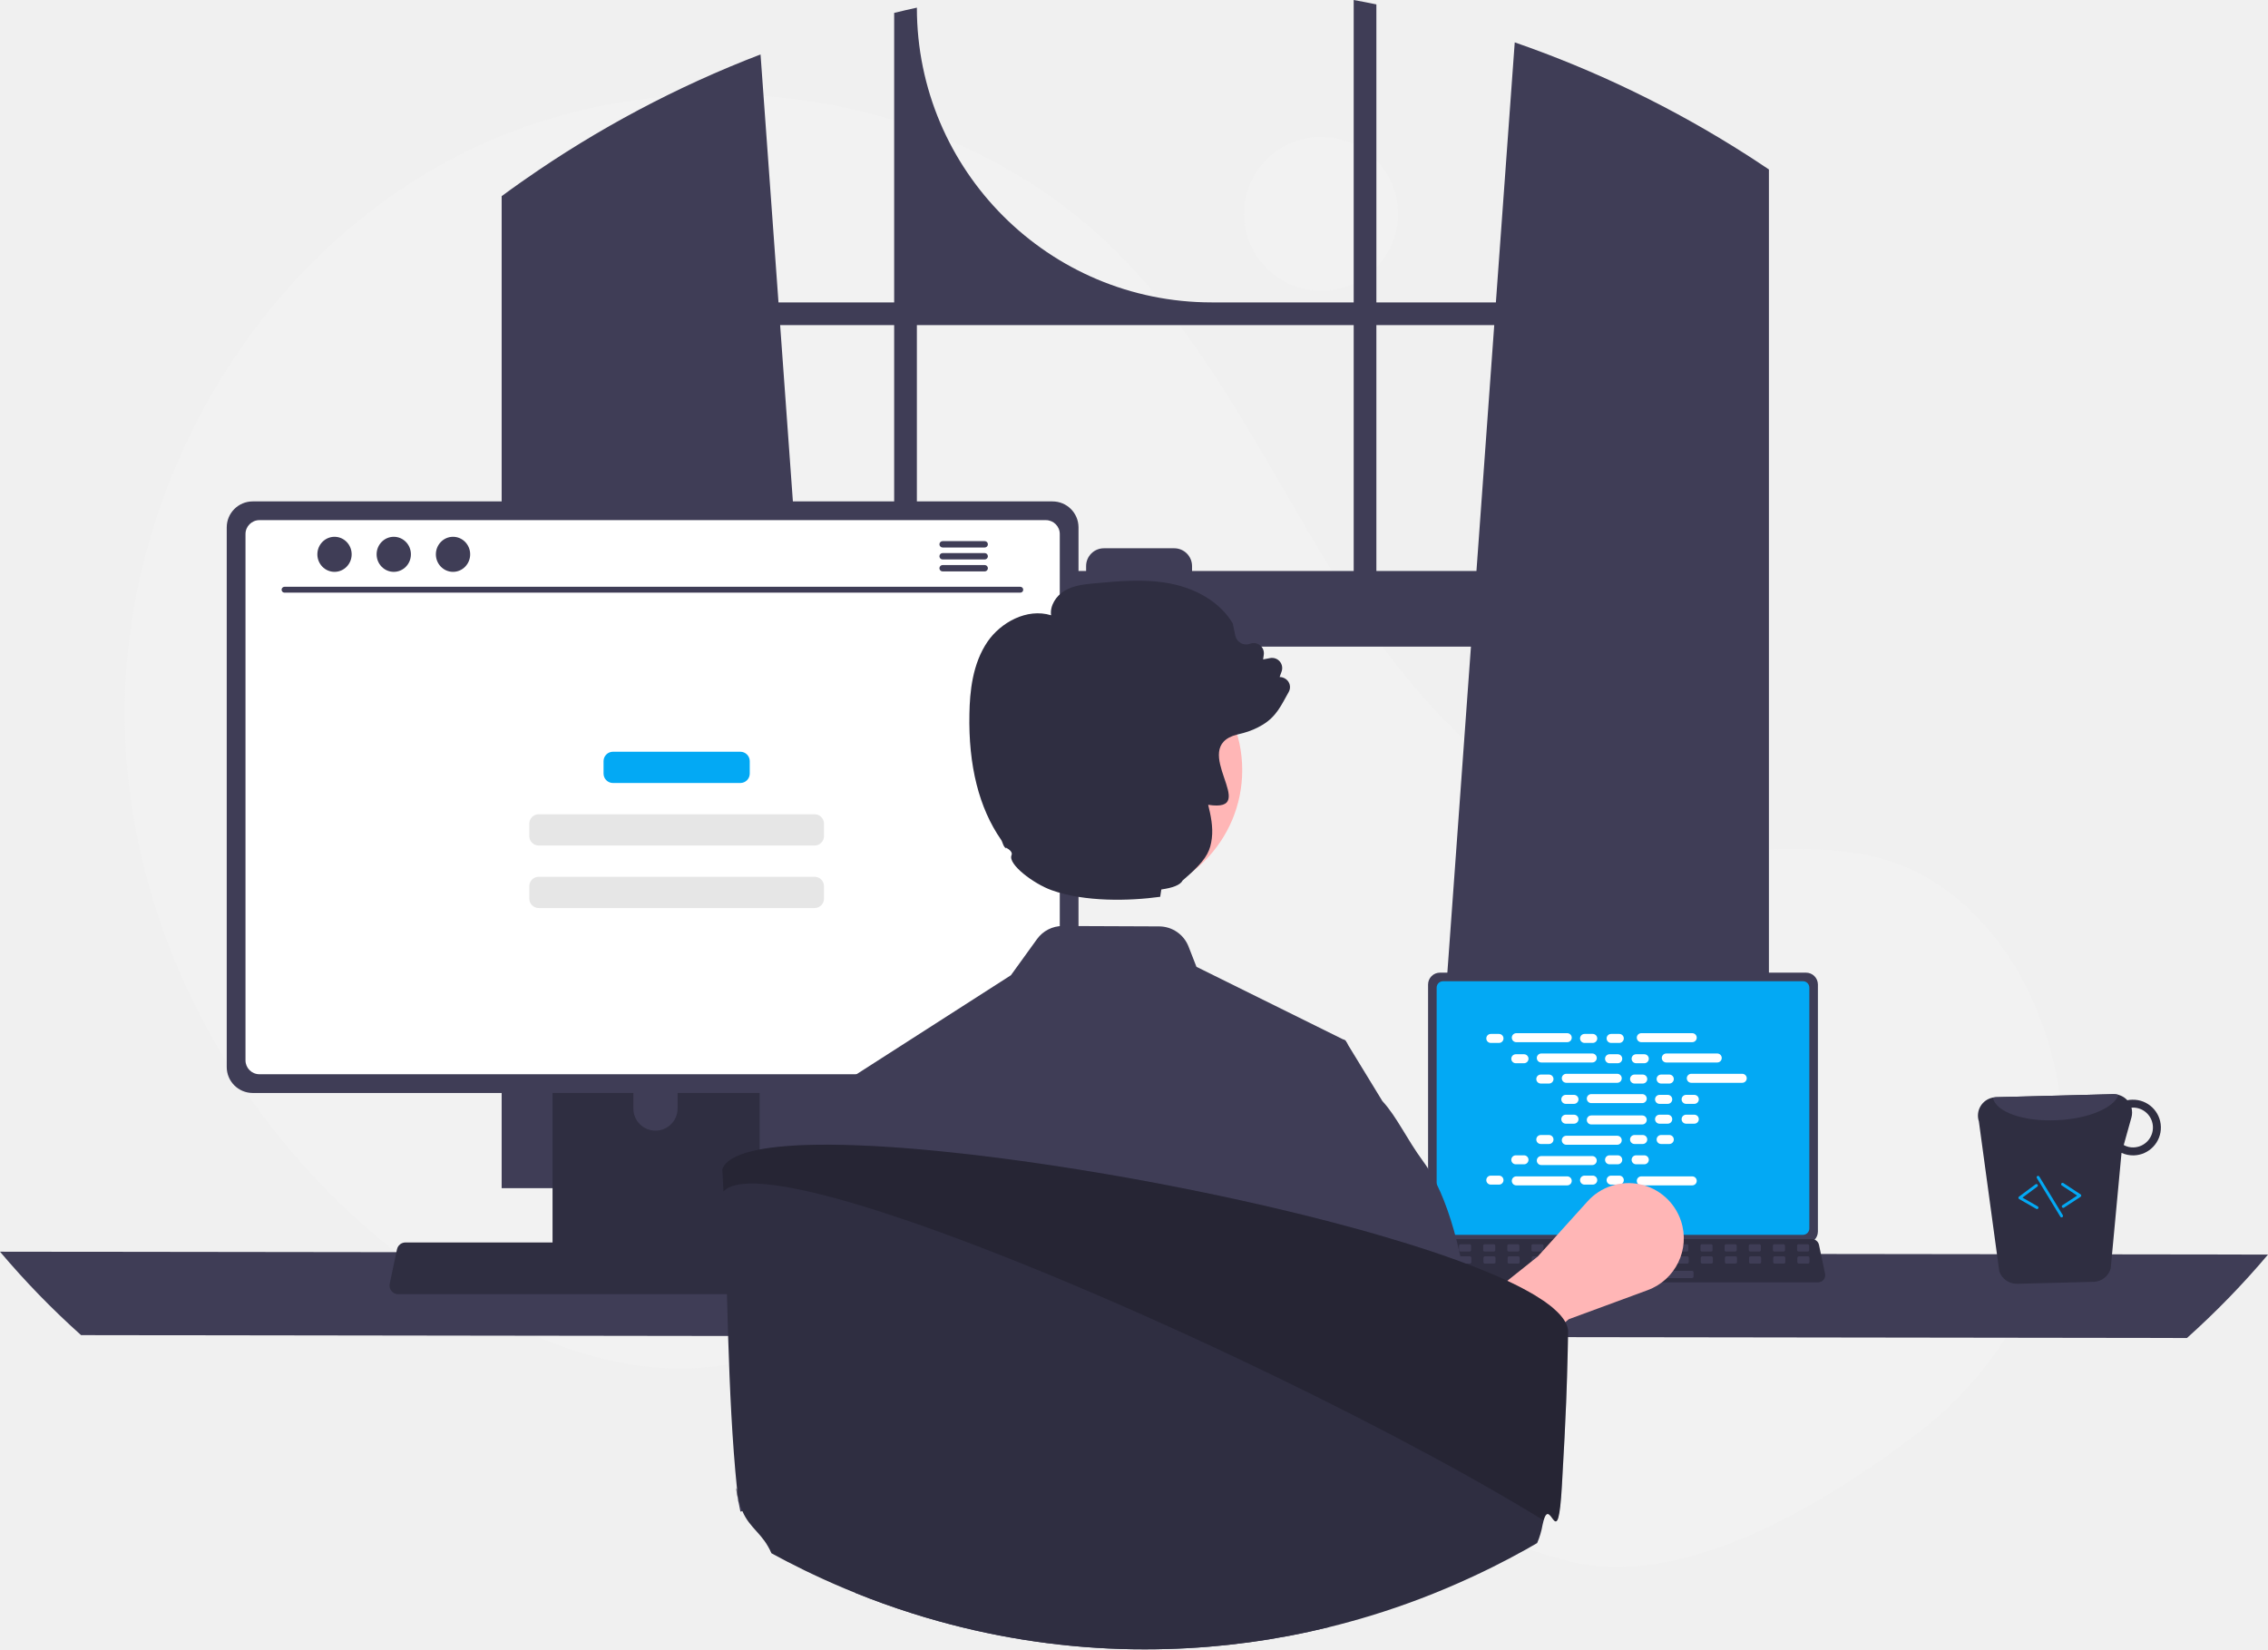
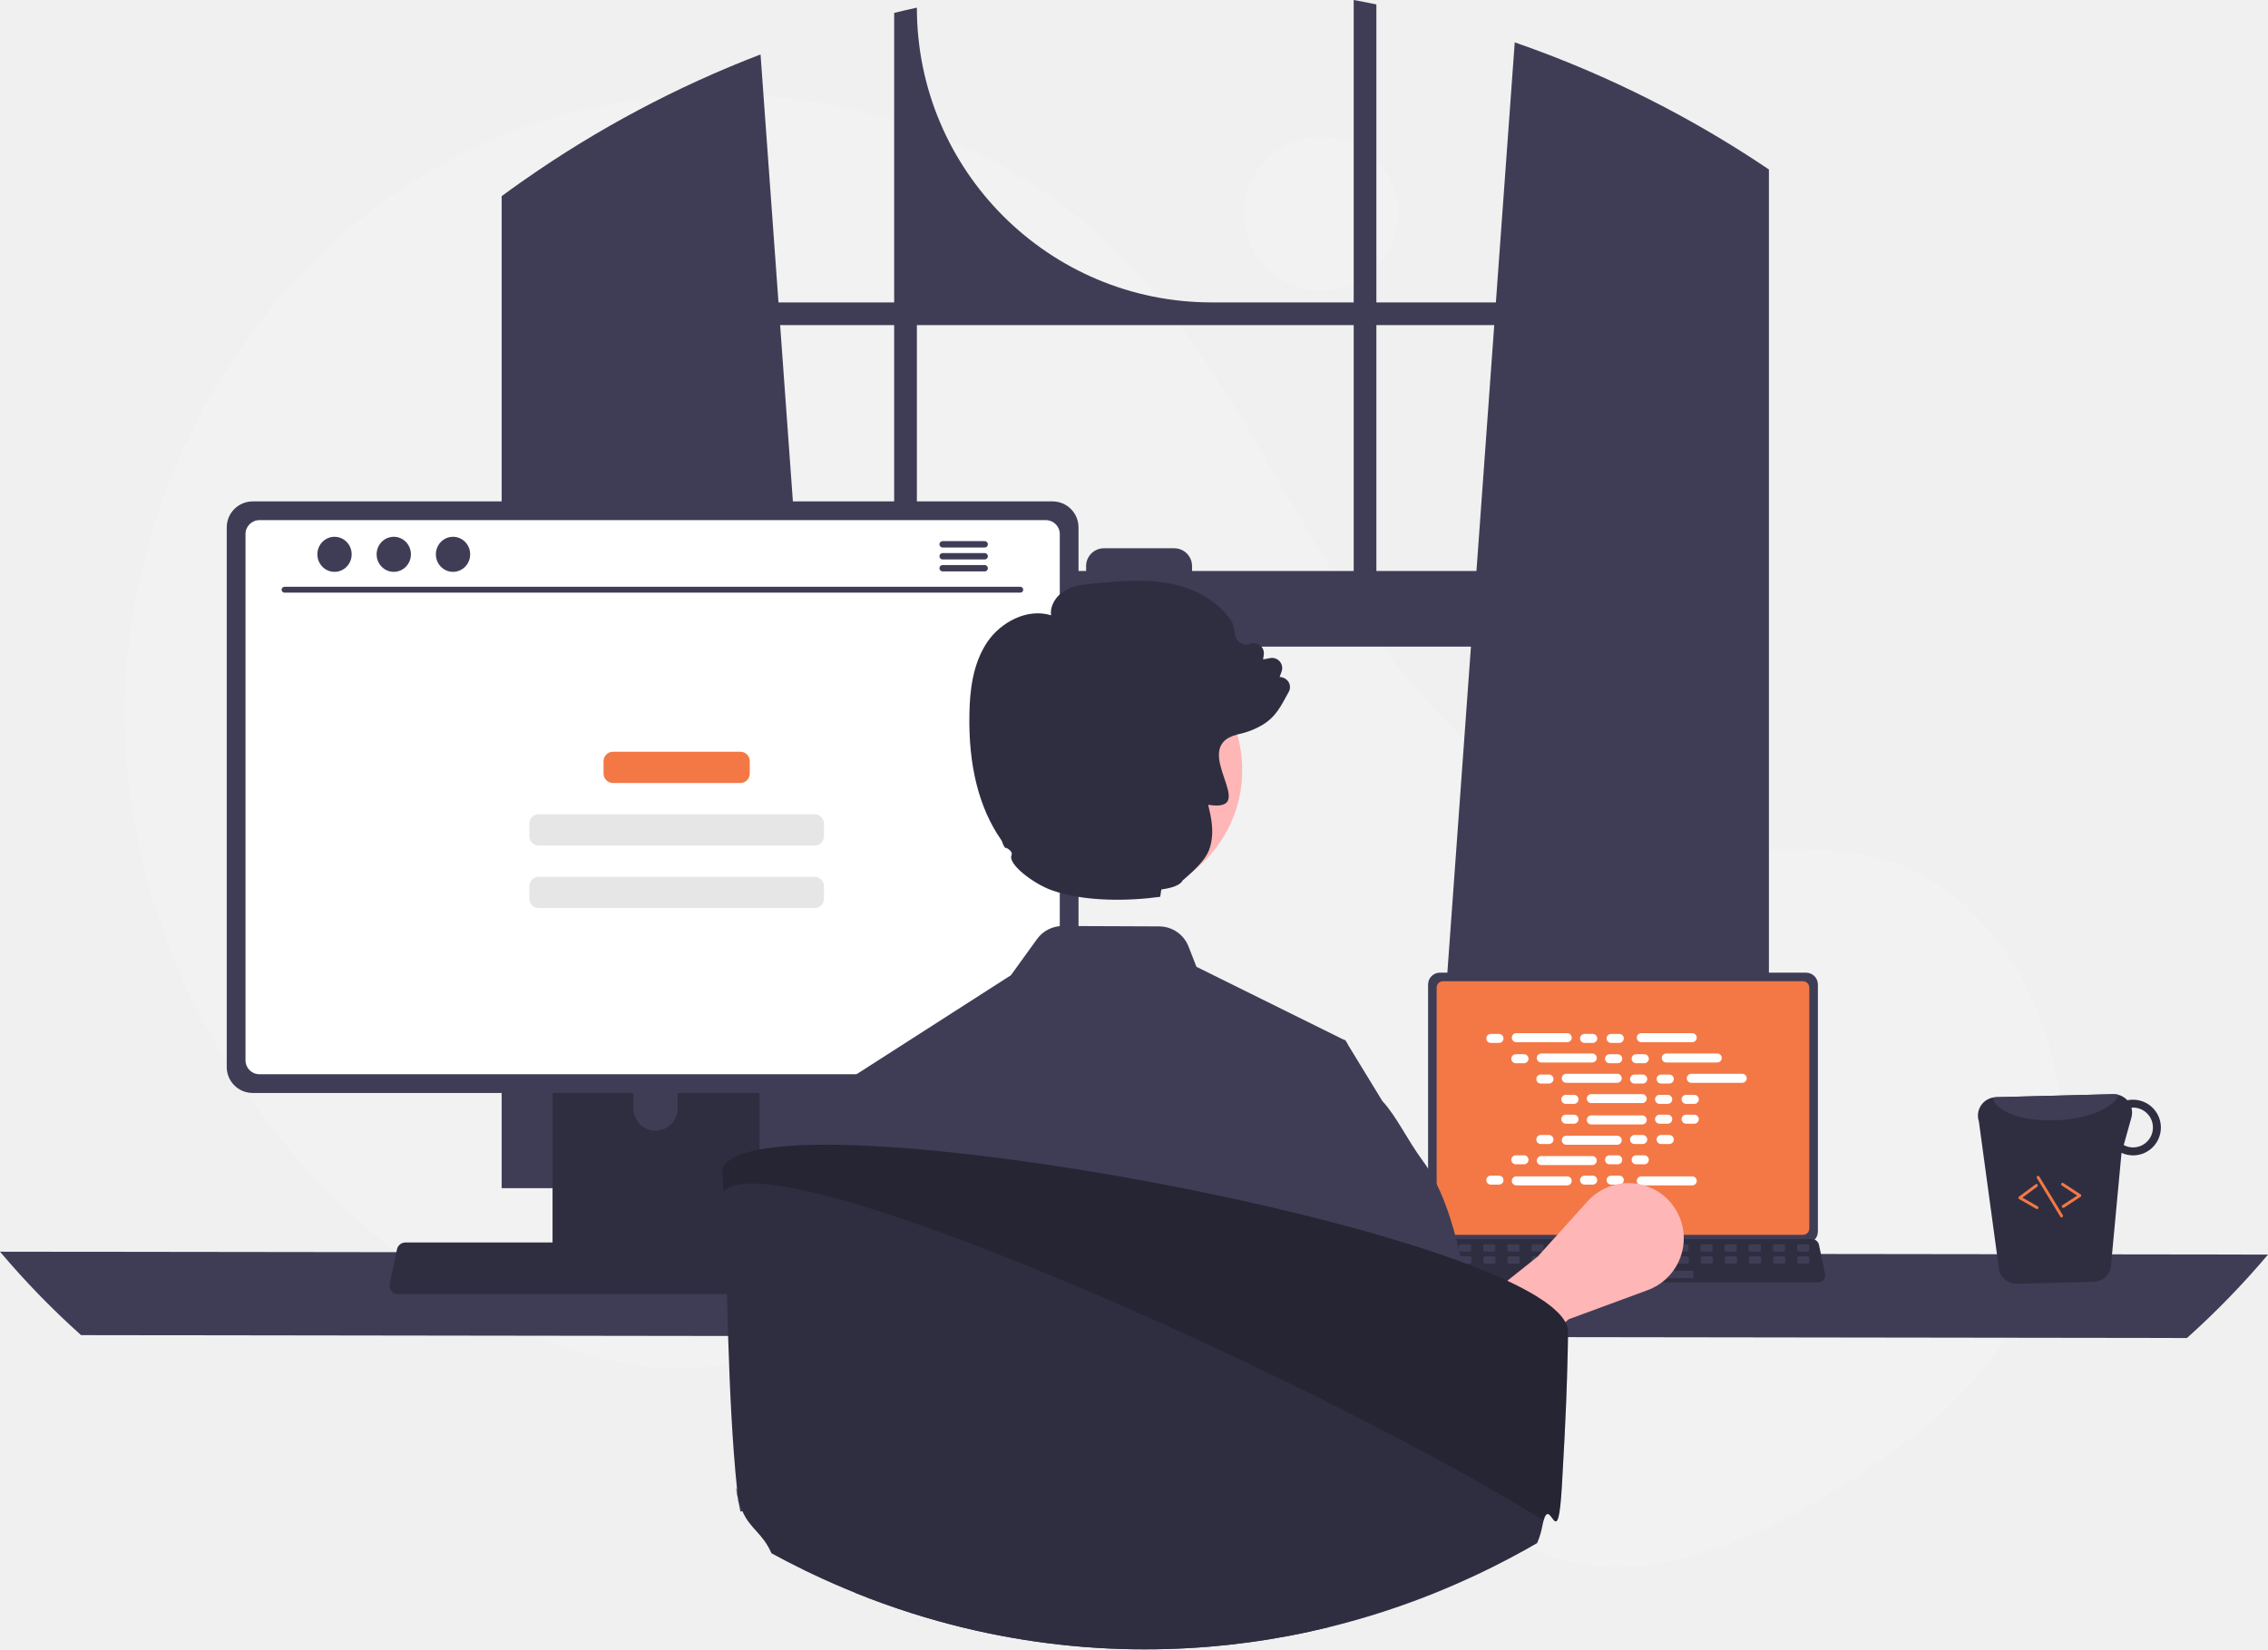
<svg xmlns="http://www.w3.org/2000/svg" data-name="Layer 1" width="786.82" height="572.258" viewBox="0 0 786.82 572.258">
  <circle cx="458.321" cy="74.182" r="26.701" fill="#f2f2f2" />
  <path d="M872.038,661.023c39.688-30.229,58.644-81.025,46.776-129.482q-.442-1.806-.934-3.604c-7.867-28.763-27.332-56.101-55.7-65.291-23.82-7.717-49.82-1.783-74.669-4.851-48.781-6.024-86.601-45.494-113.211-86.819-26.611-41.325-47.062-87.583-82.422-121.724-58.285-56.275-153.362-68.391-225.627-31.76C293.987,254.121,247.955,335.391,249.918,416.386c1.963,80.995,50.046,158.432,119.875,199.517,25.652,15.093,55.321,25.785,84.848,22.044,25.62-3.246,48.899-17.013,74.399-21.1,40.091-6.426,79.927,11.701,114.603,32.824,34.676,21.123,68.17,46.16,107.574,55.952C789.478,715.131,836.881,687.801,872.038,661.023Z" transform="translate(-206.59 -163.8711)" fill="#f2f2f2" />
  <path d="M815.016,219.191c-.87-.58-1.75-1.13-2.62-1.69a380.24,380.24,0,0,0-80.31-38.93l-6.54,90.22h-41.46v-103.39c-2.61-.54-5.24-1.05-7.87-1.53v104.92H626.946A102.27,102.27,0,0,1,524.676,166.521v-0c-2.64.57-5.26,1.18-7.88,1.83v100.44h-40.13l-6.23-86.03a380.858,380.858,0,0,0-81.94,43.53c-.44.3-.88.61-1.31.91-2.21,1.55-4.39,3.13-6.56,4.73v344.19h118.27l-2.09-28.95-11.5-158.95h231.59l-11.5,158.95-2.09,28.95h116.96v-353.45Q817.656,220.901,815.016,219.191Zm-298.22,142.78h-33.39l-6.17-85.3h39.56Zm159.42,0h-56.08v-1.69a6.18,6.18,0,0,0-6.19-6.18h-24.38a6.178,6.178,0,0,0-6.18,6.18v1.69h-58.71v-85.3h151.54Zm7.87,0v-85.3h40.89l-6.17,85.3Z" transform="translate(-206.59 -163.8711)" fill="#3f3d56" />
  <path d="M206.59,598.162a289.003,289.003,0,0,0,28.12,28.95l730.58,1a289.003,289.003,0,0,0,28.12-28.95Z" transform="translate(-206.59 -163.8711)" fill="#3f3d56" />
  <path d="M702.02,505.462v85.704a4.122,4.122,0,0,0,4.119,4.119H833.143a4.122,4.122,0,0,0,4.119-4.119v-85.704a4.124,4.124,0,0,0-4.119-4.115H706.139A4.124,4.124,0,0,0,702.02,505.462Z" transform="translate(-206.59 -163.8711)" fill="#3f3d56" />
-   <path d="M704.999,506.529V590.109a2.205,2.205,0,0,0,2.201,2.201H832.086a2.205,2.205,0,0,0,2.201-2.201V506.529a2.206,2.206,0,0,0-2.201-2.206H707.201A2.206,2.206,0,0,0,704.999,506.529Z" transform="translate(-206.59 -163.8711)" fill="#03a9f4" />
+   <path d="M704.999,506.529V590.109a2.205,2.205,0,0,0,2.201,2.201H832.086a2.205,2.205,0,0,0,2.201-2.201V506.529a2.206,2.206,0,0,0-2.201-2.206H707.201A2.206,2.206,0,0,0,704.999,506.529Z" transform="translate(-206.59 -163.8711)" fill="#F37846" />
  <path d="M699.364,607.881a2.47,2.47,0,0,0,1.943.93H837.299a2.502,2.502,0,0,0,2.446-3.016l-2.111-10.027a2.507,2.507,0,0,0-1.558-1.818,2.425,2.425,0,0,0-.888-.168H703.41a2.424,2.424,0,0,0-.888.168,2.507,2.507,0,0,0-1.558,1.818l-2.111,10.027A2.501,2.501,0,0,0,699.364,607.881Z" transform="translate(-206.59 -163.8711)" fill="#2f2e41" />
  <rect x="830.034" y="595.588" width="4.188" height="2.513" rx="0.488" transform="translate(1457.666 1029.819) rotate(-180)" fill="#3f3d56" />
  <rect x="821.657" y="595.588" width="4.188" height="2.513" rx="0.488" transform="translate(1440.912 1029.819) rotate(-180)" fill="#3f3d56" />
  <rect x="813.28" y="595.588" width="4.188" height="2.513" rx="0.488" transform="translate(1424.158 1029.819) rotate(-180)" fill="#3f3d56" />
  <rect x="804.903" y="595.588" width="4.188" height="2.513" rx="0.488" transform="translate(1407.404 1029.819) rotate(-180)" fill="#3f3d56" />
  <rect x="796.526" y="595.588" width="4.188" height="2.513" rx="0.488" transform="translate(1390.65 1029.819) rotate(-180)" fill="#3f3d56" />
  <rect x="788.149" y="595.588" width="4.188" height="2.513" rx="0.488" transform="translate(1373.896 1029.819) rotate(-180)" fill="#3f3d56" />
  <rect x="779.772" y="595.588" width="4.188" height="2.513" rx="0.488" transform="translate(1357.142 1029.819) rotate(-180)" fill="#3f3d56" />
  <rect x="771.395" y="595.588" width="4.188" height="2.513" rx="0.488" transform="translate(1340.388 1029.819) rotate(-180)" fill="#3f3d56" />
  <rect x="763.018" y="595.588" width="4.188" height="2.513" rx="0.488" transform="translate(1323.634 1029.819) rotate(-180)" fill="#3f3d56" />
  <rect x="754.641" y="595.588" width="4.188" height="2.513" rx="0.488" transform="translate(1306.88 1029.819) rotate(-180)" fill="#3f3d56" />
  <rect x="746.264" y="595.588" width="4.188" height="2.513" rx="0.488" transform="translate(1290.126 1029.819) rotate(-180)" fill="#3f3d56" />
  <rect x="737.887" y="595.588" width="4.188" height="2.513" rx="0.488" transform="translate(1273.372 1029.819) rotate(-180)" fill="#3f3d56" />
  <rect x="729.51" y="595.588" width="4.188" height="2.513" rx="0.488" transform="translate(1256.618 1029.819) rotate(-180)" fill="#3f3d56" />
  <rect x="721.133" y="595.588" width="4.188" height="2.513" rx="0.488" transform="translate(1239.865 1029.819) rotate(-180)" fill="#3f3d56" />
  <rect x="712.756" y="595.588" width="4.188" height="2.513" rx="0.488" transform="translate(1223.111 1029.819) rotate(-180)" fill="#3f3d56" />
  <rect x="704.379" y="595.588" width="4.188" height="2.513" rx="0.488" transform="translate(1206.357 1029.819) rotate(-180)" fill="#3f3d56" />
  <rect x="830.133" y="599.777" width="4.188" height="2.513" rx="0.488" transform="translate(1457.864 1038.196) rotate(-180)" fill="#3f3d56" />
  <rect x="821.756" y="599.777" width="4.188" height="2.513" rx="0.488" transform="translate(1441.11 1038.196) rotate(-180)" fill="#3f3d56" />
  <rect x="813.379" y="599.777" width="4.188" height="2.513" rx="0.488" transform="translate(1424.356 1038.196) rotate(-180)" fill="#3f3d56" />
  <rect x="805.002" y="599.777" width="4.188" height="2.513" rx="0.488" transform="translate(1407.602 1038.196) rotate(-180)" fill="#3f3d56" />
  <rect x="796.625" y="599.777" width="4.188" height="2.513" rx="0.488" transform="translate(1390.848 1038.196) rotate(-180)" fill="#3f3d56" />
  <rect x="788.248" y="599.777" width="4.188" height="2.513" rx="0.488" transform="translate(1374.094 1038.196) rotate(-180)" fill="#3f3d56" />
  <rect x="779.871" y="599.777" width="4.188" height="2.513" rx="0.488" transform="translate(1357.34 1038.196) rotate(-180)" fill="#3f3d56" />
  <rect x="771.494" y="599.777" width="4.188" height="2.513" rx="0.488" transform="translate(1340.586 1038.196) rotate(-180)" fill="#3f3d56" />
  <rect x="763.117" y="599.777" width="4.188" height="2.513" rx="0.488" transform="translate(1323.832 1038.196) rotate(-180)" fill="#3f3d56" />
  <rect x="754.74" y="599.777" width="4.188" height="2.513" rx="0.488" transform="translate(1307.078 1038.196) rotate(-180)" fill="#3f3d56" />
  <rect x="746.363" y="599.777" width="4.188" height="2.513" rx="0.488" transform="translate(1290.324 1038.196) rotate(-180)" fill="#3f3d56" />
  <rect x="737.986" y="599.777" width="4.188" height="2.513" rx="0.488" transform="translate(1273.57 1038.196) rotate(-180)" fill="#3f3d56" />
  <rect x="729.609" y="599.777" width="4.188" height="2.513" rx="0.488" transform="translate(1256.816 1038.196) rotate(-180)" fill="#3f3d56" />
  <rect x="721.232" y="599.777" width="4.188" height="2.513" rx="0.488" transform="translate(1240.062 1038.196) rotate(-180)" fill="#3f3d56" />
  <rect x="712.855" y="599.777" width="4.188" height="2.513" rx="0.488" transform="translate(1223.309 1038.196) rotate(-180)" fill="#3f3d56" />
  <rect x="704.478" y="599.777" width="4.188" height="2.513" rx="0.488" transform="translate(1206.555 1038.196) rotate(-180)" fill="#3f3d56" />
  <rect x="760.604" y="604.803" width="33.508" height="2.513" rx="0.488" transform="translate(1348.126 1048.248) rotate(-180)" fill="#3f3d56" />
  <rect x="515.631" y="358.737" width="5.966" height="3.122" rx="1.561" fill="#fff" />
  <rect x="548.154" y="358.737" width="5.966" height="3.122" rx="1.561" fill="#fff" />
  <rect x="557.369" y="358.737" width="5.966" height="3.122" rx="1.561" fill="#fff" />
  <rect x="524.477" y="358.477" width="20.796" height="3.122" rx="1.561" fill="#fff" />
  <rect x="567.841" y="358.477" width="20.796" height="3.122" rx="1.561" fill="#fff" />
  <rect x="524.304" y="365.784" width="5.966" height="3.122" rx="1.561" fill="#fff" />
  <rect x="556.827" y="365.784" width="5.966" height="3.122" rx="1.561" fill="#fff" />
  <rect x="566.042" y="365.784" width="5.966" height="3.122" rx="1.561" fill="#fff" />
  <rect x="533.15" y="365.523" width="20.796" height="3.122" rx="1.561" fill="#fff" />
  <rect x="576.514" y="365.523" width="20.796" height="3.122" rx="1.561" fill="#fff" />
  <rect x="532.977" y="372.83" width="5.966" height="3.122" rx="1.561" fill="#fff" />
  <rect x="565.5" y="372.83" width="5.966" height="3.122" rx="1.561" fill="#fff" />
  <rect x="574.715" y="372.83" width="5.966" height="3.122" rx="1.561" fill="#fff" />
  <rect x="541.823" y="372.57" width="20.796" height="3.122" rx="1.561" fill="#fff" />
  <rect x="585.187" y="372.57" width="20.796" height="3.122" rx="1.561" fill="#fff" />
  <rect x="541.649" y="379.877" width="5.966" height="3.122" rx="1.561" fill="#fff" />
  <rect x="574.172" y="379.877" width="5.966" height="3.122" rx="1.561" fill="#fff" />
  <rect x="583.387" y="379.877" width="5.966" height="3.122" rx="1.561" fill="#fff" />
  <rect x="550.496" y="379.617" width="20.796" height="3.122" rx="1.561" fill="#fff" />
  <rect x="548.154" y="407.898" width="5.966" height="3.122" rx="1.561" fill="#fff" />
  <rect x="557.369" y="407.898" width="5.966" height="3.122" rx="1.561" fill="#fff" />
  <rect x="567.841" y="408.158" width="20.796" height="3.122" rx="1.561" fill="#fff" />
  <rect x="515.631" y="407.898" width="5.966" height="3.122" rx="1.561" fill="#fff" />
  <rect x="524.477" y="408.158" width="20.796" height="3.122" rx="1.561" fill="#fff" />
  <rect x="524.304" y="400.851" width="5.966" height="3.122" rx="1.561" fill="#fff" />
  <rect x="556.827" y="400.851" width="5.966" height="3.122" rx="1.561" fill="#fff" />
  <rect x="566.042" y="400.851" width="5.966" height="3.122" rx="1.561" fill="#fff" />
  <rect x="533.15" y="401.111" width="20.796" height="3.122" rx="1.561" fill="#fff" />
  <rect x="532.977" y="393.804" width="5.966" height="3.122" rx="1.561" fill="#fff" />
  <rect x="565.5" y="393.804" width="5.966" height="3.122" rx="1.561" fill="#fff" />
  <rect x="574.715" y="393.804" width="5.966" height="3.122" rx="1.561" fill="#fff" />
  <rect x="541.823" y="394.064" width="20.796" height="3.122" rx="1.561" fill="#fff" />
  <rect x="541.649" y="386.758" width="5.966" height="3.122" rx="1.561" fill="#fff" />
  <rect x="574.172" y="386.758" width="5.966" height="3.122" rx="1.561" fill="#fff" />
  <rect x="583.387" y="386.758" width="5.966" height="3.122" rx="1.561" fill="#fff" />
  <rect x="550.496" y="387.018" width="20.796" height="3.122" rx="1.561" fill="#fff" />
  <path d="M711.507,654.353l-13.35-21.102,41.902-33.403,17.295-19.161a19.161,19.161,0,0,1,32.418,6.828h0a19.161,19.161,0,0,1-11.57,23.991l-27.349,10.075Z" transform="translate(-206.59 -163.8711)" fill="#ffb6b6" />
  <path d="M398.28,501.352v102.56h71.85v-102.56a3.448,3.448,0,0,0-2.43-3.3,3.175,3.175,0,0,0-1.03-.16H401.75A3.463,3.463,0,0,0,398.28,501.352Zm28.04,35.24a7.67,7.67,0,0,1,15.34,0v11.9a7.67,7.67,0,0,1-15.34,0Z" transform="translate(-206.59 -163.8711)" fill="#2f2e41" />
  <path d="M398.06,600.632v9.89a1.946,1.946,0,0,0,1.93,1.94h68.43a1.94,1.94,0,0,0,1.93-1.94v-9.89Z" transform="translate(-206.59 -163.8711)" fill="#3f3d56" />
  <path d="M285.25,346.832V534.092a9.007,9.007,0,0,0,9,9h277.5a9.007,9.007,0,0,0,9-9V346.832a9.011,9.011,0,0,0-9-8.99H294.25A9.012,9.012,0,0,0,285.25,346.832Z" transform="translate(-206.59 -163.8711)" fill="#3f3d56" />
  <path d="M291.76,349.162v182.62a4.818,4.818,0,0,0,4.81,4.81H569.44a4.818,4.818,0,0,0,4.81-4.81v-182.62a4.82,4.82,0,0,0-4.81-4.82H296.57A4.821,4.821,0,0,0,291.76,349.162Z" transform="translate(-206.59 -163.8711)" fill="#fff" />
  <path d="M342.4,611.792a2.948,2.948,0,0,0,2.32,1.11h162.34a2.987,2.987,0,0,0,2.92-3.6l-2.52-11.97a2.993,2.993,0,0,0-1.86-2.17,2.895,2.895,0,0,0-1.06-.2H347.23a2.894,2.894,0,0,0-1.06.2,2.992,2.992,0,0,0-1.86,2.17l-2.52,11.97A2.985,2.985,0,0,0,342.4,611.792Z" transform="translate(-206.59 -163.8711)" fill="#2f2e41" />
  <path d="M560.585,369.499H305.261a1.016,1.016,0,0,1,0-2.031H560.585a1.016,1.016,0,0,1,0,2.031Z" transform="translate(-206.59 -163.8711)" fill="#3f3d56" />
  <ellipse cx="116.051" cy="192.33" rx="5.95" ry="6.083" fill="#3f3d56" />
  <ellipse cx="136.607" cy="192.33" rx="5.95" ry="6.083" fill="#3f3d56" />
  <ellipse cx="157.163" cy="192.33" rx="5.95" ry="6.083" fill="#3f3d56" />
  <path d="M548.206,351.622h-14.6a1.105,1.105,0,0,0,0,2.21h14.6a1.105,1.105,0,0,0,0-2.21Z" transform="translate(-206.59 -163.8711)" fill="#3f3d56" />
  <path d="M548.206,355.772h-14.6a1.105,1.105,0,0,0,0,2.21h14.6a1.105,1.105,0,0,0,0-2.21Z" transform="translate(-206.59 -163.8711)" fill="#3f3d56" />
  <path d="M548.206,359.922h-14.6a1.105,1.105,0,0,0,0,2.21h14.6a1.105,1.105,0,0,0,0-2.21Z" transform="translate(-206.59 -163.8711)" fill="#3f3d56" />
  <path d="M900.186,604.972a6.416,6.416,0,0,0,6.183,4.331l26.492-.682a6.329,6.329,0,0,0,5.981-4.657l3.749-40.087a9.794,9.794,0,0,0,4.238.871,9.661,9.661,0,1,0-.485-19.317,8.184,8.184,0,0,0-1.736.181,6.548,6.548,0,0,0-4.874-2.103l-40.751,1.052a5.853,5.853,0,0,0-1.005.125,6.365,6.365,0,0,0-4.873,8.265Zm43.173-43.817,2.668-9.553a6.506,6.506,0,0,0,.02-3.375c.129-0.0.244-.062.373-.062a6.91,6.91,0,0,1,.324,13.817A6.505,6.505,0,0,1,943.359,561.156Z" transform="translate(-206.59 -163.8711)" fill="#2f2e41" />
  <path d="M897.978,544.686c.868,4.964,10.629,8.454,22.366,7.847,10.793-.497,19.617-4.287,21.234-8.778a6.025,6.025,0,0,0-1.844-.246l-40.751,1.052A5.853,5.853,0,0,0,897.978,544.686Z" transform="translate(-206.59 -163.8711)" fill="#3f3d56" />
-   <path d="M922.494,582.944a.497.497,0,0,0,.151-.066l5.753-3.766a.499.499,0,0,0,0-.836l-5.98-3.917a.5.5,0,1,0-.548.836l5.341,3.498-5.114,3.348a.5.5,0,0,0,.396.903Z" transform="translate(-206.59 -163.8711)" fill="#03a9f4" />
-   <path d="M913.408,583.363a.5.5,0,0,0,.126-.918l-5.303-3.04,5.126-3.807a.5.5,0,1,0-.596-.802l-5.739,4.263a.5.5,0,0,0,.049.835l5.965,3.42A.5.5,0,0,0,913.408,583.363Z" transform="translate(-206.59 -163.8711)" fill="#03a9f4" />
-   <path d="M921.922,586.244a.482.482,0,0,0,.137-.058.5.5,0,0,0,.168-.687l-8.155-13.408a.5.5,0,0,0-.854.521l8.155,13.408A.5.5,0,0,0,921.922,586.244Z" transform="translate(-206.59 -163.8711)" fill="#03a9f4" />
-   <rect x="209.385" y="260.827" width="50.719" height="10.846" rx="3.264" fill="#03a9f4" />
+   <path d="M922.494,582.944a.497.497,0,0,0,.151-.066l5.753-3.766a.499.499,0,0,0,0-.836l-5.98-3.917a.5.5,0,1,0-.548.836l5.341,3.498-5.114,3.348a.5.5,0,0,0,.396.903Z" transform="translate(-206.59 -163.8711)" fill="#F37846" />
+   <path d="M913.408,583.363a.5.5,0,0,0,.126-.918l-5.303-3.04,5.126-3.807a.5.5,0,1,0-.596-.802l-5.739,4.263a.5.5,0,0,0,.049.835l5.965,3.42A.5.5,0,0,0,913.408,583.363Z" transform="translate(-206.59 -163.8711)" fill="#F37846" />
+   <path d="M921.922,586.244a.482.482,0,0,0,.137-.058.5.5,0,0,0,.168-.687l-8.155-13.408a.5.5,0,0,0-.854.521l8.155,13.408A.5.5,0,0,0,921.922,586.244Z" transform="translate(-206.59 -163.8711)" fill="#F37846" />
+   <rect x="209.385" y="260.827" width="50.719" height="10.846" rx="3.264" fill="#F37846" />
  <rect x="183.626" y="282.519" width="102.236" height="10.846" rx="3.264" fill="#e6e6e6" />
  <rect x="183.626" y="304.21" width="102.236" height="10.846" rx="3.264" fill="#e6e6e6" />
  <path d="M497.301,540.717l.217.684.011.023,6.525,19.838,7.506,22.861,14.123,42.961.137,6.673v.023l1.049,53.684-2.909,7.278,3.274,11.932s-1.506-18.037-9.582-7.679c-4.574,5.886-9.925,11.91-14.317,17.556q9.6,3.884,19.507,7.027c1.426.456,2.863.89,4.301,1.323q.462.137.924.274a266.863,266.863,0,0,0,67.351,10.826c1.186.034,2.35.057,3.479.08.399.011.787.023,1.175.023,1.278.011,2.544.023,3.822.023q3.867,0,7.7-.114a266.853,266.853,0,0,0,56.091-7.586c-.125-7.586-.468-16.45-.958-25.918-.228-4.643-5.35-9.674-5.658-14.533-.217-3.65,4.381-7.084,4.141-10.792-1.551-22.827-3.491-14.064-4.928-30.229q-.222-2.379-.411-4.552c-.924-10.381-1.563-16.872-1.563-16.872l6.137-38.683,9.639-60.734-.742-1.221-.833-.411-50.844-25.165-2.761-7.073a10.979,10.979,0,0,0-10.141-6.947l-33.493-.137a10.931,10.931,0,0,0-8.909,4.529l-9.069,12.56Z" transform="translate(-206.59 -163.8711)" fill="#3f3d56" />
  <path d="M533.407,617.525,525.82,633.758l-5.179,11.088-8.909,46.646-4.46,4.734L503.45,679.467l-39.998,8.881c-1.312-7.29-.351.247-1.161-7.75.228-.228.468-.456.707-.685.639-.593,1.175-1.152,1.164-1.688-.456-27.584.913-74.526,12.343-102.966a60.053,60.053,0,0,1,7.027-13.107c.228-.308.445-.616.662-.924,5.27-7.381,8.601-14.647,13.324-19.815v-.011a.53.53,0,0,0,.08-.08.157.157,0,0,0,.046-.034l32.443-17.203,1.392,39.105.992,28.109Z" transform="translate(-206.59 -163.8711)" fill="#3f3d56" />
  <path d="M650.391,622.135l9.476,20.275,3.307,7.061,8.907,46.642,4.446,4.723,3.83-16.755,1.8-.369,32.459-6.722,9.461,30.046a17.984,17.984,0,0,0-3.261-22.506c-.646-.585-1.184-1.154-1.169-1.692.538-32.443-1.446-91.684-19.367-116.066-5.692-7.738-9.107-15.445-14.076-20.829-.015-.015-.015-.031-.031-.031L674.081,526.114l-.738-1.215-.831-.415Z" transform="translate(-206.59 -163.8711)" fill="#3f3d56" />
  <circle id="a657ec4b-47ce-4d2a-9c58-81a811696ca9" data-name="Ellipse 5" cx="386.397" cy="267.201" r="44.558" fill="#ffb6b6" />
  <path d="M653.212,399.948a3.759,3.759,0,0,0-2.69-1.19l.67-1.86a3.528,3.528,0,0,0-3.96-4.7l-2.44.47.23-1.63a3.534,3.534,0,0,0-4.73-3.82,3.766,3.766,0,0,1-3.24-.23,3.846,3.846,0,0,1-1.92-2.61l-.85-4.1-.09-.22c-4.14-6.9-12.1-11.92-21.84-13.76-8.67-1.65-17.56-.81-26.13-.02-3.4.32-7.24.68-10.44,2.64-2.72,1.68-5.02,5.04-4.55,8.43-8.45-2.59-17.51,2.58-22,9.1-5.32,7.76-6.19,17.48-6.33,25.08-.38,17.98,3.33,32.69,11,43.73.56.8.7,2.47,1.81,3.03l-.23-.37c1.24.62,2.5,1.62,2.03,2.69-1.35,3.08,7.62,9.89,13.94,12.14,11.53,4.11,26.86,3.76,37.64,2.28l.38-2.55c3.89-.53,6.63-1.54,7.4-3.12,1.36-1.16,2.52-2.2,3.53-3.16l.01-.01c.02-.02.06-.05.08-.07,4.87-4.67,6-7.33,6.51-11.38.49-3.97-.38-8-1.27-11.63,18.74,2.9-7.38-19.96,10.08-24.38a5.434,5.434,0,0,1,.61-.15c.51-.12,1.02-.24,1.51-.38a26.448,26.448,0,0,0,6.72-2.87c4.88-2.97,6.49-6.91,9.01-11.35A3.427,3.427,0,0,0,653.212,399.948Z" transform="translate(-206.59 -163.8711)" fill="#2f2e41" />
  <path d="M750.582,625.308c-.01,1.75-.03,4.2-.11,7.23q-.015.63-.03,1.29c-.13,5.57-.26,10.24-.47,15.43-.01.36-.02.71-.04,1.07-.28,7.24-.72,15.67-1.48,29.02-1.41,24.66-3.87,3.39-6.34,12.04-.12.43-.25.94-.37,1.54a27.916,27.916,0,0,1-1.88,6.33c-1.31.78-2.66,1.53-3.99,2.28-3.79,2.11-7.64,4.14-11.52,6.07-2.18,1.08-4.37,2.14-6.57,3.16-.35.16-.69.32-1.03.47a270.887,270.887,0,0,1-34.75,13.26c-2.32.7-4.63,1.38-6.97,2.01-2.44.68-4.88,1.32-7.35,1.92a266.893,266.893,0,0,1-56.09,7.59c-2.55.08-5.12.11-7.7.11-1.28,0-2.54-.01-3.82-.02-.39,0-.78-.01-1.17-.02-1.13-.03-2.3-.05-3.48-.08a266.663,266.663,0,0,1-67.35-10.83l-.93-.27c-1.44-.44-2.87-.87-4.3-1.33q-9.9-3.135-19.51-7.02-7.335-2.955-14.5-6.34a.339.339,0,0,1-.12-.06c-1-.46-2.01-.94-3.01-1.43-.13-.07-.27-.14-.41-.21q-5.595-2.73-11.07-5.72c-3.07-7.05-7.39-8.4-10.07-14.6a25.874,25.874,0,0,1-1.68-5.74c0-.02-.01-.04-.01-.07.28,3.72-1.19-6.6-.01-.04-.01-.12-.02-.25-.03-.4-.03-.36-.07-.8-.13-1.35-3.43-33.49-3.21-71.79-4.7-103.35q-.15-3.06-.31-5.86c-.03-.62-.07-1.23-.11-1.83.07-.18.15-.37.24-.55a1.002,1.002,0,0,1,.07-.15,1.623,1.623,0,0,1,.1-.18c.02-.03.05-.07.07-.1a.917.917,0,0,1,.05-.1c.09-.14.19-.29.3-.43.05-.06.09-.11.14-.16a.808.808,0,0,1,.12-.14.637.637,0,0,1,.11-.13c.04-.04.08-.09.13-.14a.302.302,0,0,1,.08-.08,2.033,2.033,0,0,1,.26-.25,9.624,9.624,0,0,1,1.14-.9c.14-.09.29-.18.43-.28a19.135,19.135,0,0,1,3.17-1.52c.38-.14.76-.27,1.17-.41.15-.04.29-.09.44-.14.22-.07.44-.14.67-.19,1.14-.34,2.37-.63,3.7-.9.16-.03.33-.06.5-.1.24-.05.49-.09.74-.13.34-.06.69-.12,1.04-.18,2.97-.47,6.34-.82,10.06-1.05q.525-.03,1.05-.06c.41-.02.82-.04,1.24-.06.35-.02.71-.03,1.07-.04.35-.02.71-.03,1.08-.04,1.01-.03,2.05-.06,3.11-.08,3.02-.06,6.2-.04,9.54.03,1.55.04,3.13.08,4.75.15.11,0,.21.01.31.01,1.41.05,2.83.11,4.29.19,1.02.05,2.05.1,3.08.16.97.06,1.95.12,2.94.19.77.04,1.54.1,2.32.15.66.05,1.32.1,1.98.14l.9.06c.49.04.98.07,1.48.12,1.1.09,2.2.18,3.32.27,1.11.1,2.24.2,3.37.3s2.27.21,3.41.32c.12.01.23.02.34.03,1.04.11,2.08.21,3.13.32.24.02.49.04.73.07,1.001.101,2.022.218,3.032.326.31.033.618.066.929.1.791.086,1.572.161,2.368.254,1.05.12,2.12.23,3.16.37.81.09,1.62.18,2.43.28,1.27.15,2.56.31,3.85.48.49.06.98.12,1.47.19,3.68.46,7.4.97,11.18,1.5,5.73.81,11.55,1.69,17.41,2.64q8.805,1.425,17.71,3.01c1.5.27,3,.54,4.51.82q1.02.195,2.04.39c1.16.21,2.32.43,3.48.65,1.16.22,2.32.44,3.48.67,1.38.27,2.77.54,4.15.81,9.09,1.8,18.13,3.72,26.95,5.73,1.45.33,2.9.67,4.34,1q4.32,1.005,8.56,2.04c.78.18,1.55.37,2.32.56,1.92.48,3.84.96,5.73,1.45l.33.09c1.39.34,2.75.69,4.11,1.05q4.815,1.26,9.47,2.55,3.09.855,6.11,1.73c3.01.87,5.96,1.75,8.83,2.64.71.22,1.42.44,2.12.65,2.1.65,4.17,1.31,6.18,1.97,1.6.52,3.16,1.05,4.7,1.58q2.31.795,4.53,1.59c.95.34,1.89.7,2.83,1.04,1.35.5,2.68,1,3.98,1.5.4.15.79.31,1.18.46.25.11.49.2.73.3.47.19.95.37,1.41.56.47.18.93.37,1.39.57.45.18.91.37,1.35.56.45.18.89.37,1.33.57.37.15.73.31,1.08.47.71.31,1.42.62,2.11.94.34.16.68.31,1.02.47l.78.36c.11.06.22.11.33.16.25.12.51.25.76.37.58.27,1.15.56,1.71.83.75.38,1.48.76,2.18,1.13.71.38,1.4.76,2.06,1.13.11.06.21.12.32.18.15.08.3.17.45.25.51.29,1,.59,1.49.88.96.59,1.87,1.17,2.72,1.75.19.13.37.26.56.38.63.45,1.23.89,1.79,1.34,0,.01,0,.01.01.01.19.14.37.29.55.43.15.14.31.26.46.4.52.45,1,.88,1.44,1.32a5.667,5.667,0,0,1,.42.43,1.208,1.208,0,0,1,.16.16c.2.2.38.4.55.6a.553.553,0,0,1,.07.09c.24.28.46.56.67.84.1.14.21.28.3.42.12.17.24.35.34.52.09.14.17.29.25.43a7.257,7.257,0,0,1,.54,1.13,5.241,5.241,0,0,1,.27.82A5.844,5.844,0,0,1,750.582,625.308Z" transform="translate(-206.59 -163.8711)" fill="#2f2e41" />
  <path d="M750.582,625.308c-.01,1.75-.03,4.2-.11,7.23-.01.42-.03.85-.04,1.29-.1,4.25-.25,9.5-.46,15.43-.01.36-.02.71-.04,1.07-.28,7.24-.72,15.67-1.48,29.02-1.41,24.66-3.87,3.39-6.34,12.04-6.86-4.22-14.38-8.64-22.42-13.18q-2.175-1.23-4.39-2.47c-16.08-8.97-34.04-18.37-52.79-27.68-.74-.37-1.49-.74-2.23-1.1-42.95-21.23-89.83-41.88-127.81-55.66-7.33-2.66-14.33-5.06-20.91-7.17-13.86-4.43-25.84-7.53-35.06-8.87-9.6-1.4-16.23-.9-18.91,1.99q-.15-3.06-.31-5.86-.06-.93-.12-1.83c.062-.165.142-.322.22-.48.011-.023.019-.047.03-.07a1.002,1.002,0,0,1,.07-.15,1.623,1.623,0,0,1,.1-.18,1.06,1.06,0,0,1,.12-.2c.09-.14.19-.29.3-.43a3.483,3.483,0,0,1,.26-.3.637.637,0,0,1,.11-.13c.04-.04.08-.09.13-.14a.302.302,0,0,1,.08-.08,2.033,2.033,0,0,1,.26-.25,9.624,9.624,0,0,1,1.14-.9c.14-.09.29-.18.43-.28a19.135,19.135,0,0,1,3.17-1.52c.38-.14.76-.27,1.17-.41.15-.04.29-.09.44-.14.22-.07.44-.14.67-.19,1.14-.34,2.37-.63,3.7-.9.4-.08.82-.16,1.24-.23.34-.06.69-.12,1.04-.18,2.97-.47,6.34-.82,10.06-1.05q.525-.03,1.05-.06c.41-.02.82-.04,1.24-.06.35-.02.71-.03,1.07-.04.35-.02.71-.03,1.08-.04,1.01-.03,2.05-.06,3.11-.08,3.02-.05,6.2-.03,9.54.04,1.55.03,3.13.08,4.75.15.1,0,.21.01.31.01,1.41.04,2.84.11,4.29.18,1.02.05,2.05.1,3.08.16.97.06,1.95.12,2.94.19.77.04,1.54.1,2.32.15.66.05,1.32.1,1.98.14.79.06,1.58.12,2.38.18,1.1.09,2.2.18,3.32.27,1.11.1,2.24.2,3.37.3s2.27.21,3.41.32c.12.01.23.02.34.03,1.04.11,2.08.21,3.13.32q8.73.885,17.97,2.07,5.52.705,11.18,1.51c5.73.81,11.55,1.69,17.41,2.63q8.805,1.425,17.71,3.01c1.5.27,3,.54,4.51.82q2.76.51,5.52,1.04c1.16.22,2.32.44,3.48.67,1.38.27,2.77.54,4.15.81,9.09,1.8,18.13,3.72,26.95,5.73,1.45.33,2.9.67,4.34,1q4.32,1.005,8.56,2.04c.78.19,1.55.38,2.32.57q2.895.72,5.73,1.44v.01c.11.02.22.05.33.08,1.38.35,2.75.7,4.11,1.06q4.815,1.26,9.47,2.54c2.06.58,4.1,1.15,6.11,1.73,3.01.88,5.96,1.76,8.83,2.64.71.22,1.42.44,2.12.65q3.15.99,6.18,1.97c1.6.52,3.16,1.05,4.7,1.58q2.31.795,4.53,1.59c.96.34,1.9.69,2.83,1.03,1.36.5,2.68,1,3.98,1.51.4.15.79.31,1.18.46.73.28,1.44.57,2.14.86.47.18.93.37,1.39.57.45.18.91.37,1.35.56.45.18.89.37,1.33.57.37.15.73.31,1.08.47.71.31,1.42.62,2.11.94.34.16.68.31,1.02.47l.78.36c.11.06.22.11.33.16.85.4,1.67.8,2.47,1.2.75.38,1.48.76,2.18,1.13.83.44,1.62.87,2.38,1.31.15.08.3.17.45.25.51.29,1,.59,1.49.88.96.59,1.87,1.17,2.72,1.75.84.58,1.62,1.15,2.35,1.72,0,.01,0,.01.01.01.35.28.69.56,1.01.83.52.45,1,.88,1.44,1.32a5.667,5.667,0,0,1,.42.43,1.208,1.208,0,0,1,.16.16c.21.23.42.46.62.69.24.28.46.56.67.84.1.14.21.28.3.42.12.17.24.35.34.52.09.14.17.29.25.43a7.257,7.257,0,0,1,.54,1.13,6.053,6.053,0,0,1,.27.82A5.844,5.844,0,0,1,750.582,625.308Z" transform="translate(-206.59 -163.8711)" opacity="0.2" />
</svg>
